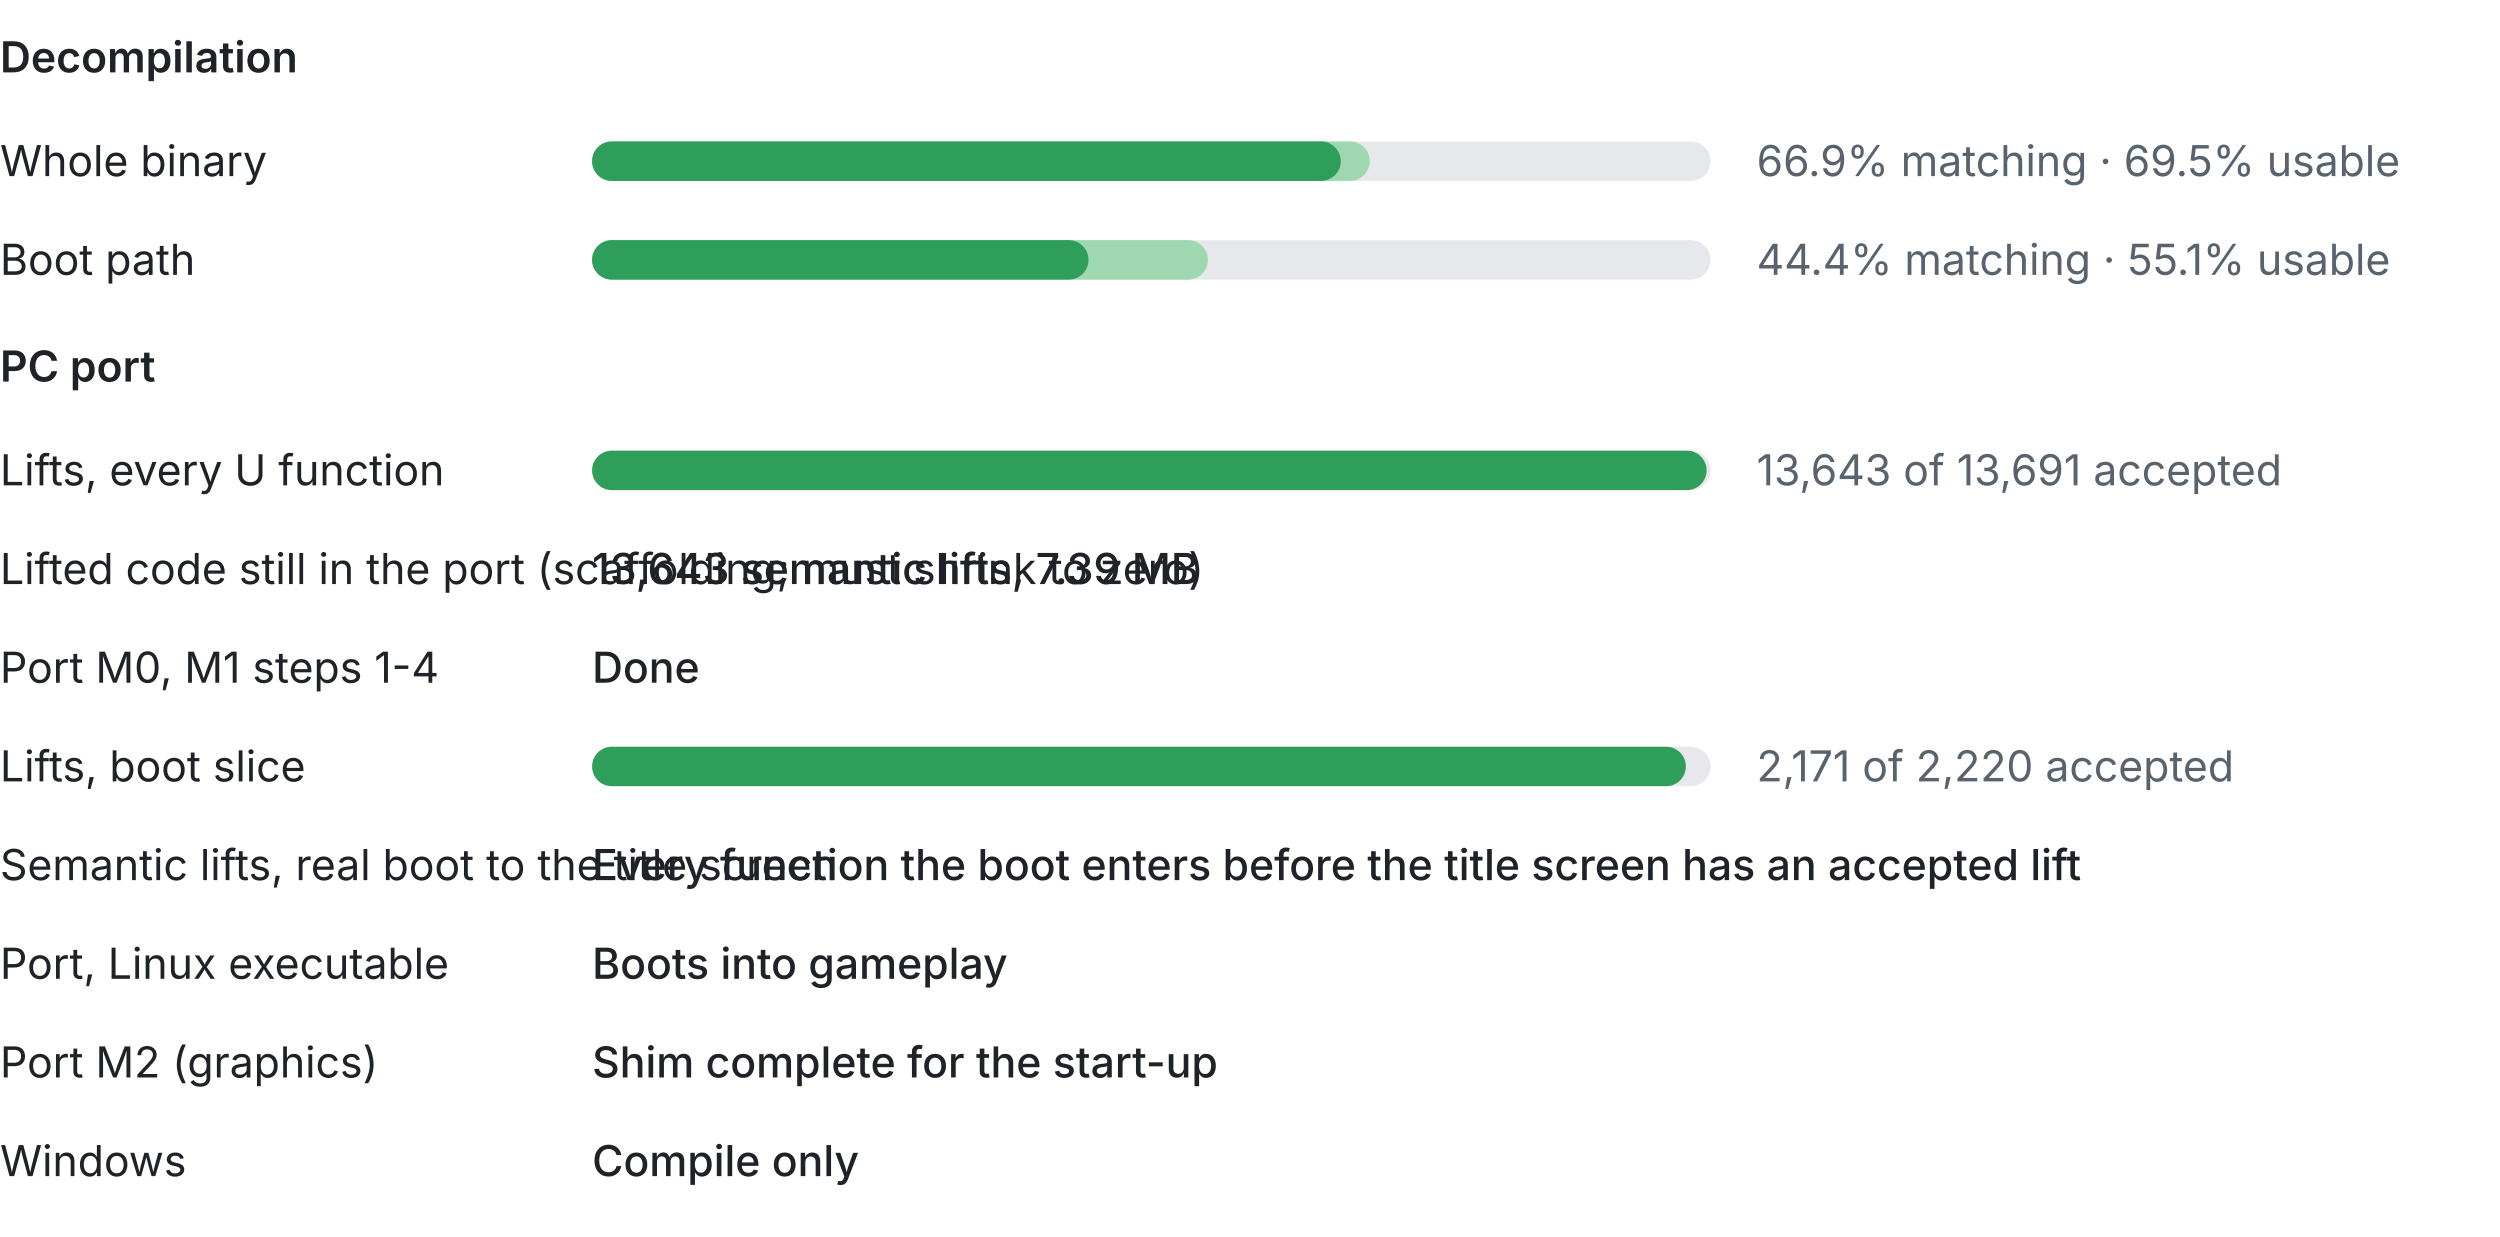
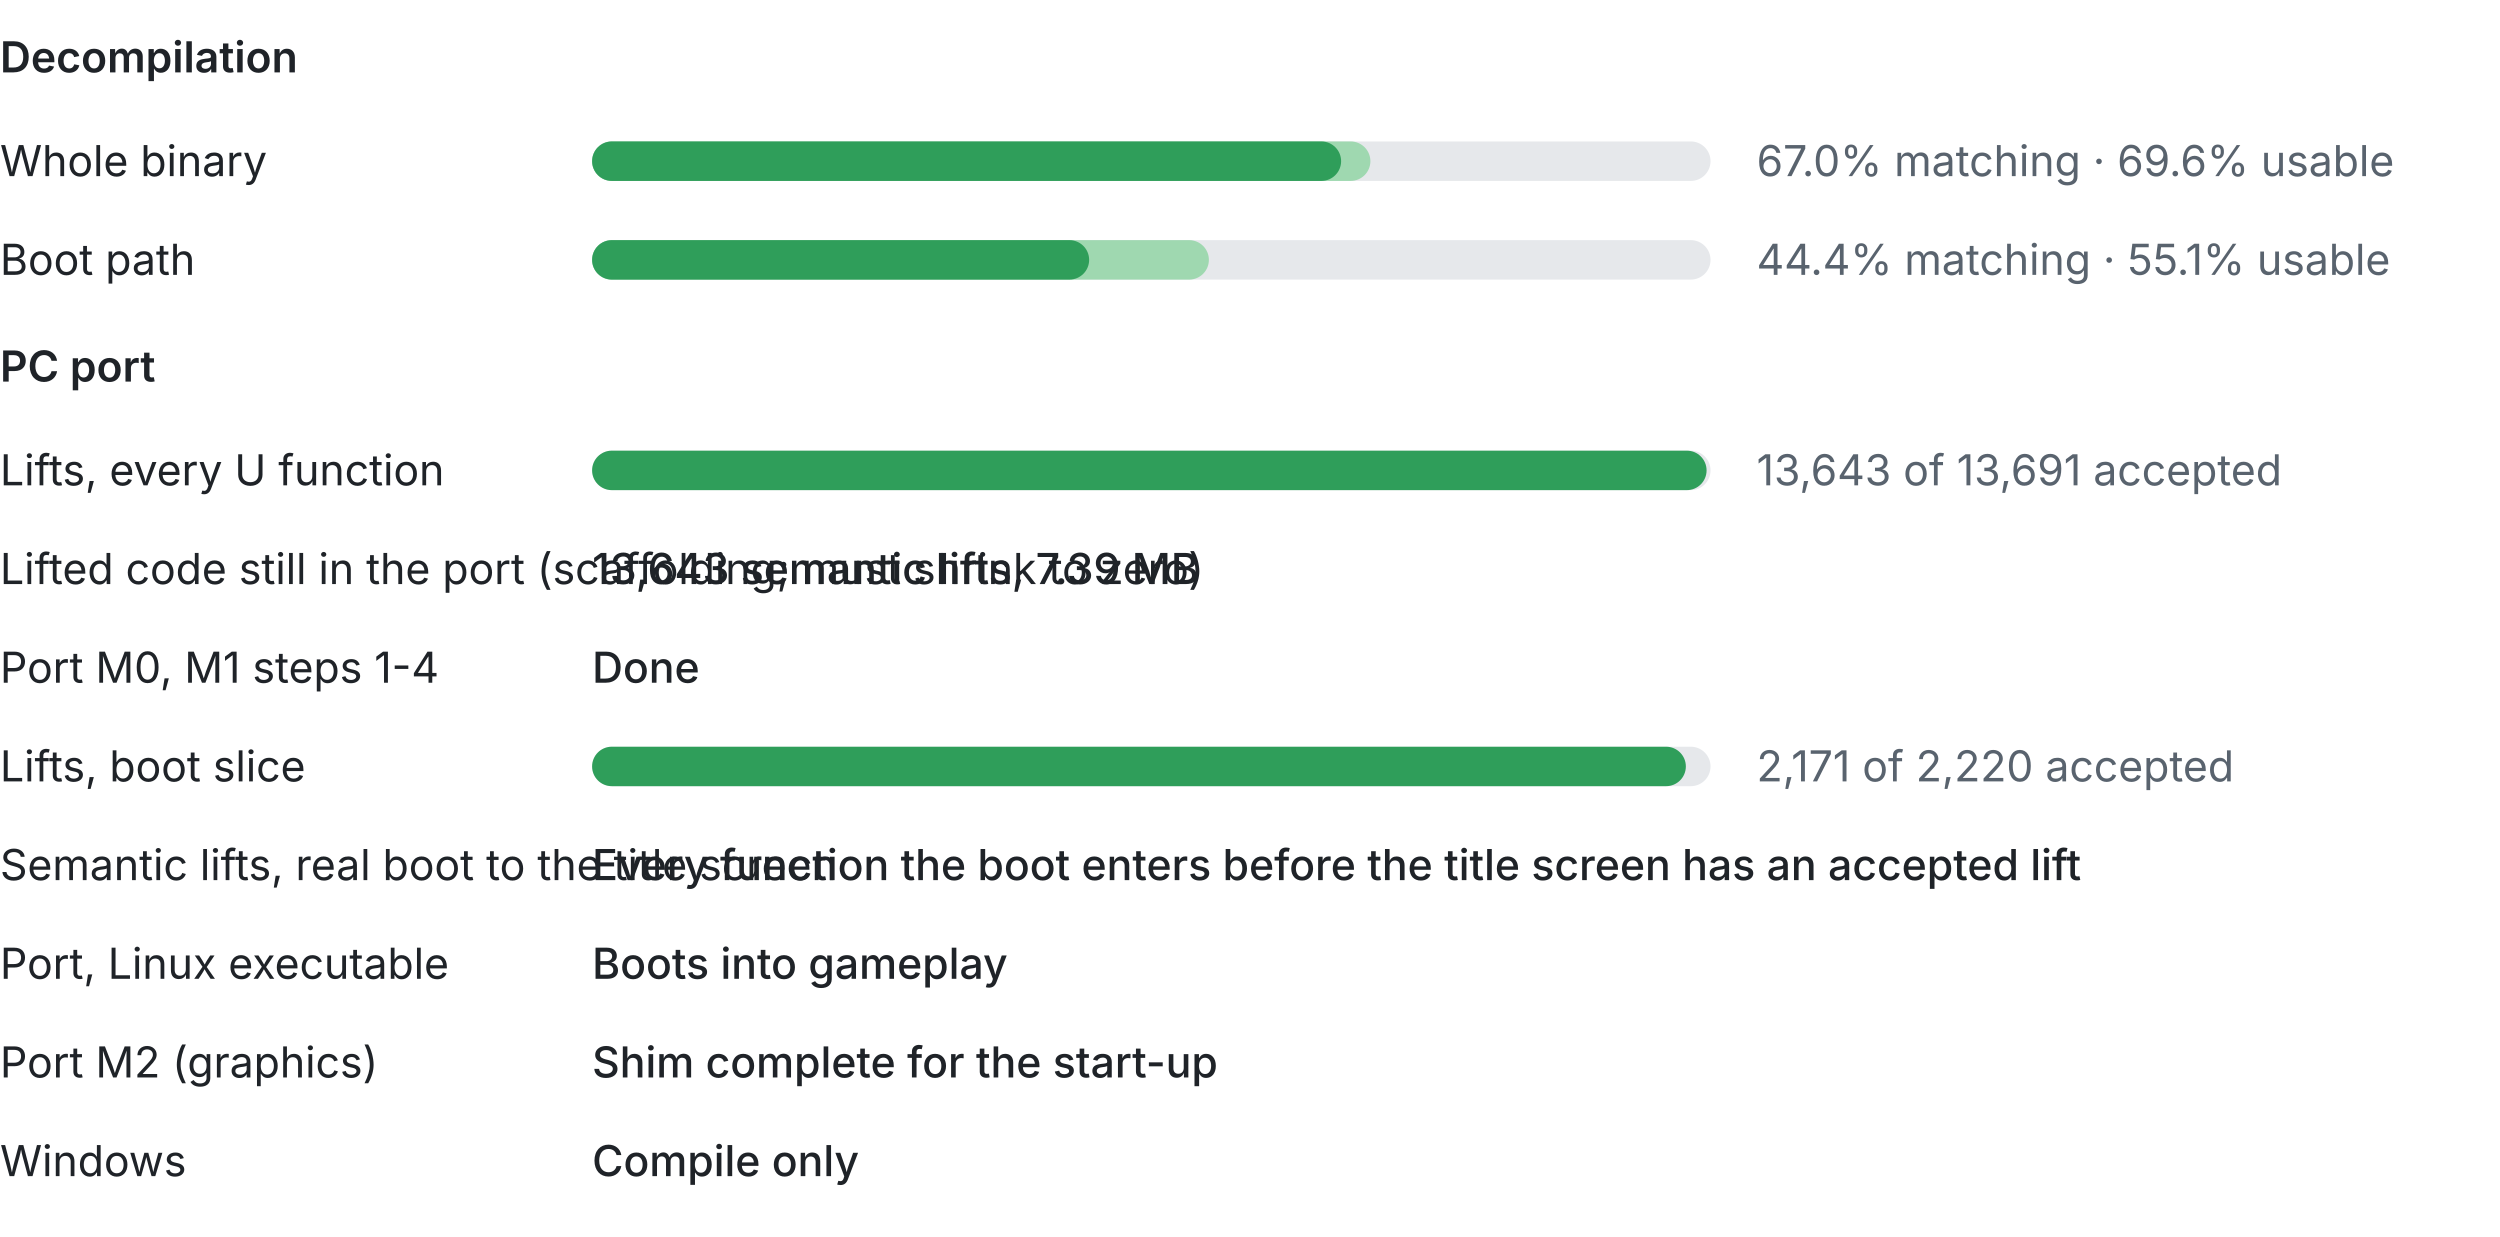
<svg xmlns="http://www.w3.org/2000/svg" width="760" height="376" viewBox="0 0 760 376" role="img">
  <style>.h{font:600 13px system-ui,-apple-system,'Segoe UI',sans-serif;fill:#1f2328}.l,.n,.s{font:13px system-ui,-apple-system,'Segoe UI',sans-serif;fill:#1f2328}.n{fill:#59636e}.s{fill:#1f2328;font-weight:500}.t{fill:#e6e8eb}.m{fill:#9fd8b0}.o{fill:#2f9e5a}@media (prefers-color-scheme:dark){.h,.l,.s{fill:#e6edf3}.n{fill:#9198a1}.t{fill:#2b3138}.m{fill:#2c6e45}.o{fill:#4cc27a}}</style>
  <text class="h" x="0" y="22">Decompilation</text>
  <text class="l" x="0" y="49" dy="0.35em">Whole binary</text>
  <rect class="t" x="180" y="43" width="340" height="12" rx="6" />
-   <rect class="m" x="180" y="43" width="236.4" height="12" rx="6" />
-   <rect class="o" x="180" y="43" width="227.6" height="12" rx="6" />
-   <text class="n" x="534" y="49" dy="0.35em">66.9% matching · 69.5% usable</text>
+   <rect class="m" x="180" y="43" width="236.6" height="12" rx="6" />
+   <rect class="o" x="180" y="43" width="227.7" height="12" rx="6" />
+   <text class="n" x="534" y="49" dy="0.35em">67.0% matching · 69.6% usable</text>
  <text class="l" x="0" y="79" dy="0.35em">Boot path</text>
  <rect class="t" x="180" y="73" width="340" height="12" rx="6" />
-   <rect class="m" x="180" y="73" width="187.2" height="12" rx="6" />
-   <rect class="o" x="180" y="73" width="150.9" height="12" rx="6" />
+   <rect class="m" x="180" y="73" width="187.5" height="12" rx="6" />
+   <rect class="o" x="180" y="73" width="151.1" height="12" rx="6" />
  <text class="n" x="534" y="79" dy="0.35em">44.4% matching · 55.1% usable</text>
  <text class="h" x="0" y="116">PC port</text>
  <text class="l" x="0" y="143" dy="0.35em">Lifts, every U function</text>
  <rect class="t" x="180" y="137" width="340" height="12" rx="6" />
  <rect class="o" x="180" y="137" width="338.8" height="12" rx="6" />
  <text class="n" x="534" y="143" dy="0.35em">13,643 of 13,691 accepted</text>
  <text class="l" x="0" y="173" dy="0.35em">Lifted code still in the port (scaffolding; must shrink to zero)</text>
  <text class="s" x="180" y="173" dy="0.35em">13,643 semantic lifts, 7.39 MB</text>
  <text class="l" x="0" y="203" dy="0.35em">Port M0, M1 steps 1-4</text>
  <text class="s" x="180" y="203" dy="0.35em">Done</text>
  <text class="l" x="0" y="233" dy="0.35em">Lifts, boot slice</text>
  <rect class="t" x="180" y="227" width="340" height="12" rx="6" />
  <rect class="o" x="180" y="227" width="332.5" height="12" rx="6" />
  <text class="n" x="534" y="233" dy="0.35em">2,171 of 2,220 accepted</text>
  <text class="l" x="0" y="263" dy="0.35em">Semantic lifts, real boot to the title screen</text>
  <text class="s" x="180" y="263" dy="0.35em">Every function the boot enters before the title screen has an accepted lift</text>
  <text class="l" x="0" y="293" dy="0.35em">Port, Linux executable</text>
  <text class="s" x="180" y="293" dy="0.35em">Boots into gameplay</text>
  <text class="l" x="0" y="323" dy="0.35em">Port M2 (graphics)</text>
  <text class="s" x="180" y="323" dy="0.35em">Shim complete for the start-up</text>
  <text class="l" x="0" y="353" dy="0.35em">Windows</text>
  <text class="s" x="180" y="353" dy="0.35em">Compile only</text>
</svg>
